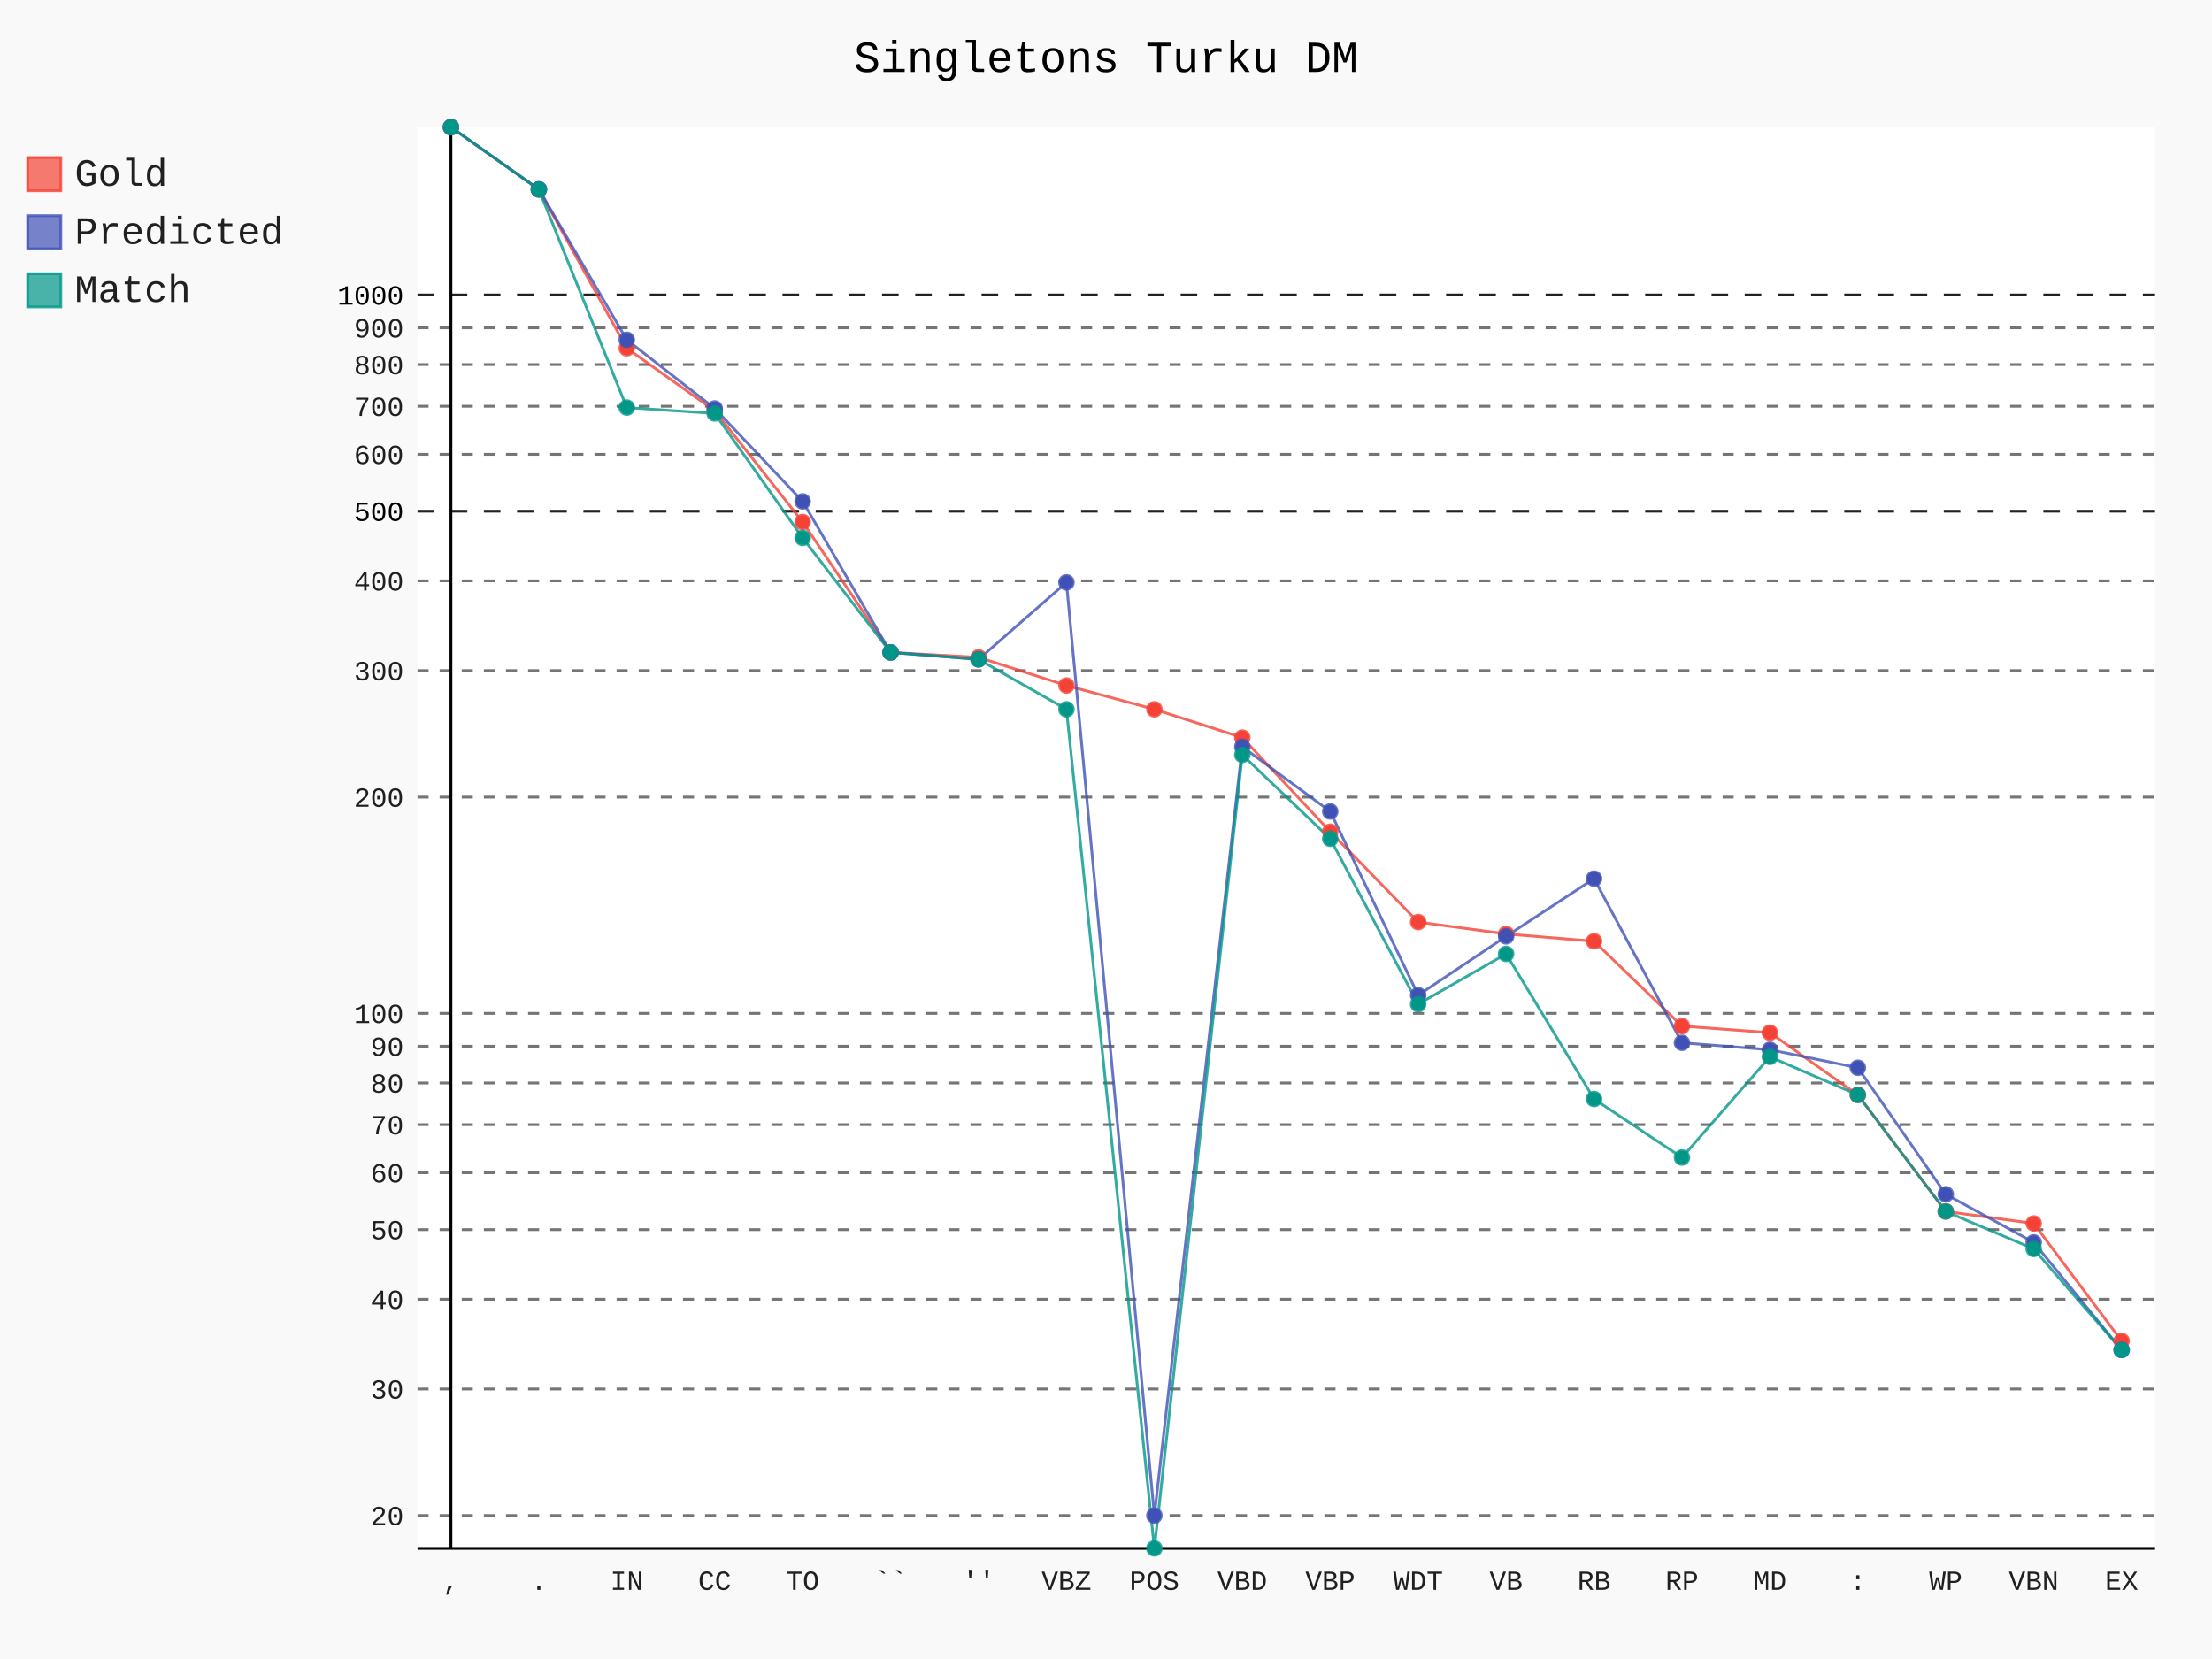
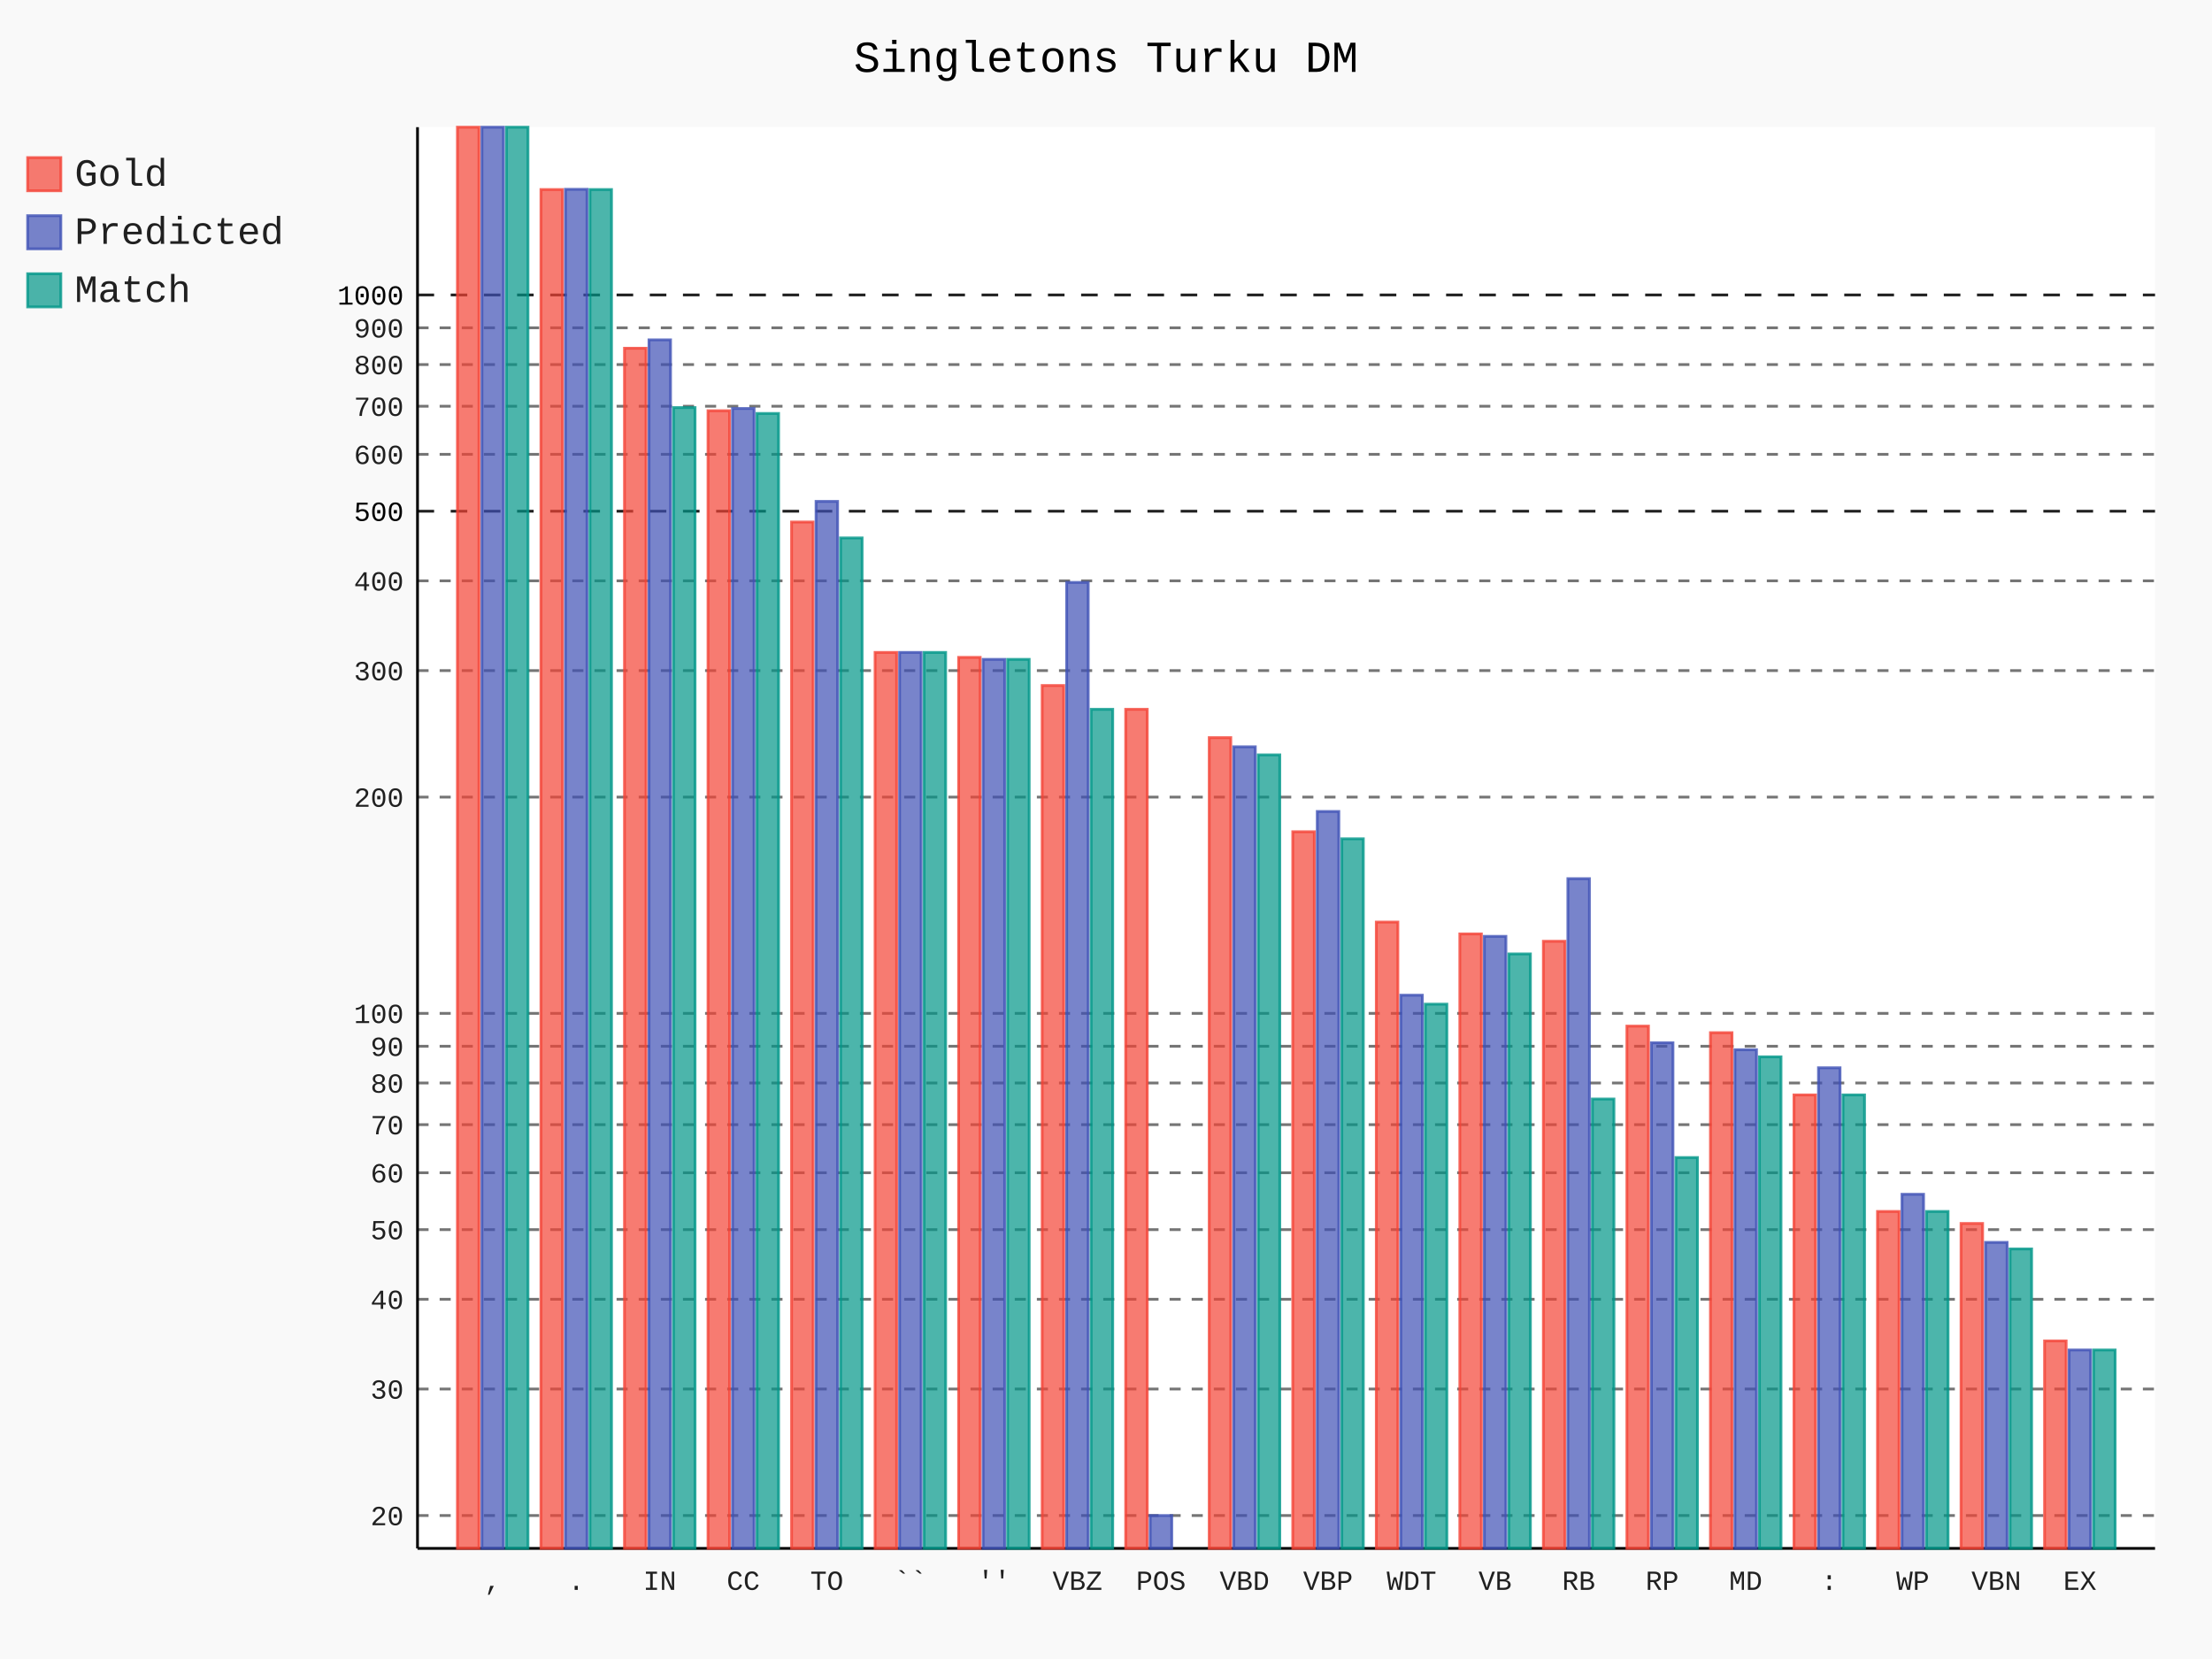
- <svg xmlns="http://www.w3.org/2000/svg" class="pygal-chart" id="chart-0c0f753d-26bd-466c-9a02-f9429032e265" viewBox="0 0 800 600">
+ <svg xmlns="http://www.w3.org/2000/svg" class="pygal-chart" id="chart-0a318086-21e5-4230-99e9-6b68e91ef065" viewBox="0 0 800 600">
  <defs>
-     <style type="text/css">#chart-0c0f753d-26bd-466c-9a02-f9429032e265{-webkit-user-select:none;-webkit-font-smoothing:antialiased;font-family:Consolas,"Liberation Mono",Menlo,Courier,monospace}#chart-0c0f753d-26bd-466c-9a02-f9429032e265 .title{font-family:Consolas,"Liberation Mono",Menlo,Courier,monospace;font-size:16px}#chart-0c0f753d-26bd-466c-9a02-f9429032e265 .legends .legend text{font-family:Consolas,"Liberation Mono",Menlo,Courier,monospace;font-size:14px}#chart-0c0f753d-26bd-466c-9a02-f9429032e265 .axis text{font-family:Consolas,"Liberation Mono",Menlo,Courier,monospace;font-size:10px}#chart-0c0f753d-26bd-466c-9a02-f9429032e265 .axis text.major{font-family:Consolas,"Liberation Mono",Menlo,Courier,monospace;font-size:10px}#chart-0c0f753d-26bd-466c-9a02-f9429032e265 .text-overlay text.value{font-family:Consolas,"Liberation Mono",Menlo,Courier,monospace;font-size:16px}#chart-0c0f753d-26bd-466c-9a02-f9429032e265 .text-overlay text.label{font-family:Consolas,"Liberation Mono",Menlo,Courier,monospace;font-size:10px}#chart-0c0f753d-26bd-466c-9a02-f9429032e265 .tooltip{font-family:Consolas,"Liberation Mono",Menlo,Courier,monospace;font-size:14px}#chart-0c0f753d-26bd-466c-9a02-f9429032e265 text.no_data{font-family:Consolas,"Liberation Mono",Menlo,Courier,monospace;font-size:64px}
- #chart-0c0f753d-26bd-466c-9a02-f9429032e265{background-color:rgba(249,249,249,1)}#chart-0c0f753d-26bd-466c-9a02-f9429032e265 path,#chart-0c0f753d-26bd-466c-9a02-f9429032e265 line,#chart-0c0f753d-26bd-466c-9a02-f9429032e265 rect,#chart-0c0f753d-26bd-466c-9a02-f9429032e265 circle{-webkit-transition:150ms;-moz-transition:150ms;transition:150ms}#chart-0c0f753d-26bd-466c-9a02-f9429032e265 .graph &gt; .background{fill:rgba(249,249,249,1)}#chart-0c0f753d-26bd-466c-9a02-f9429032e265 .plot &gt; .background{fill:rgba(255,255,255,1)}#chart-0c0f753d-26bd-466c-9a02-f9429032e265 .graph{fill:rgba(0,0,0,.87)}#chart-0c0f753d-26bd-466c-9a02-f9429032e265 text.no_data{fill:rgba(0,0,0,1)}#chart-0c0f753d-26bd-466c-9a02-f9429032e265 .title{fill:rgba(0,0,0,1)}#chart-0c0f753d-26bd-466c-9a02-f9429032e265 .legends .legend text{fill:rgba(0,0,0,.87)}#chart-0c0f753d-26bd-466c-9a02-f9429032e265 .legends .legend:hover text{fill:rgba(0,0,0,1)}#chart-0c0f753d-26bd-466c-9a02-f9429032e265 .axis .line{stroke:rgba(0,0,0,1)}#chart-0c0f753d-26bd-466c-9a02-f9429032e265 .axis .guide.line{stroke:rgba(0,0,0,.54)}#chart-0c0f753d-26bd-466c-9a02-f9429032e265 .axis .major.line{stroke:rgba(0,0,0,.87)}#chart-0c0f753d-26bd-466c-9a02-f9429032e265 .axis text.major{fill:rgba(0,0,0,1)}#chart-0c0f753d-26bd-466c-9a02-f9429032e265 .axis.y .guides:hover .guide.line,#chart-0c0f753d-26bd-466c-9a02-f9429032e265 .line-graph .axis.x .guides:hover .guide.line,#chart-0c0f753d-26bd-466c-9a02-f9429032e265 .stackedline-graph .axis.x .guides:hover .guide.line,#chart-0c0f753d-26bd-466c-9a02-f9429032e265 .xy-graph .axis.x .guides:hover .guide.line{stroke:rgba(0,0,0,1)}#chart-0c0f753d-26bd-466c-9a02-f9429032e265 .axis .guides:hover text{fill:rgba(0,0,0,1)}#chart-0c0f753d-26bd-466c-9a02-f9429032e265 .reactive{fill-opacity:.7;stroke-opacity:.8}#chart-0c0f753d-26bd-466c-9a02-f9429032e265 .ci{stroke:rgba(0,0,0,.87)}#chart-0c0f753d-26bd-466c-9a02-f9429032e265 .reactive.active,#chart-0c0f753d-26bd-466c-9a02-f9429032e265 .active .reactive{fill-opacity:.8;stroke-opacity:.9;stroke-width:4}#chart-0c0f753d-26bd-466c-9a02-f9429032e265 .ci .reactive.active{stroke-width:1.5}#chart-0c0f753d-26bd-466c-9a02-f9429032e265 .series text{fill:rgba(0,0,0,1)}#chart-0c0f753d-26bd-466c-9a02-f9429032e265 .tooltip rect{fill:rgba(255,255,255,1);stroke:rgba(0,0,0,1);-webkit-transition:opacity 150ms;-moz-transition:opacity 150ms;transition:opacity 150ms}#chart-0c0f753d-26bd-466c-9a02-f9429032e265 .tooltip .label{fill:rgba(0,0,0,.87)}#chart-0c0f753d-26bd-466c-9a02-f9429032e265 .tooltip .label{fill:rgba(0,0,0,.87)}#chart-0c0f753d-26bd-466c-9a02-f9429032e265 .tooltip .legend{font-size:.8em;fill:rgba(0,0,0,.54)}#chart-0c0f753d-26bd-466c-9a02-f9429032e265 .tooltip .x_label{font-size:.6em;fill:rgba(0,0,0,1)}#chart-0c0f753d-26bd-466c-9a02-f9429032e265 .tooltip .xlink{font-size:.5em;text-decoration:underline}#chart-0c0f753d-26bd-466c-9a02-f9429032e265 .tooltip .value{font-size:1.5em}#chart-0c0f753d-26bd-466c-9a02-f9429032e265 .bound{font-size:.5em}#chart-0c0f753d-26bd-466c-9a02-f9429032e265 .max-value{font-size:.75em;fill:rgba(0,0,0,.54)}#chart-0c0f753d-26bd-466c-9a02-f9429032e265 .map-element{fill:rgba(255,255,255,1);stroke:rgba(0,0,0,.54) !important}#chart-0c0f753d-26bd-466c-9a02-f9429032e265 .map-element .reactive{fill-opacity:inherit;stroke-opacity:inherit}#chart-0c0f753d-26bd-466c-9a02-f9429032e265 .color-0,#chart-0c0f753d-26bd-466c-9a02-f9429032e265 .color-0 a:visited{stroke:#F44336;fill:#F44336}#chart-0c0f753d-26bd-466c-9a02-f9429032e265 .color-1,#chart-0c0f753d-26bd-466c-9a02-f9429032e265 .color-1 a:visited{stroke:#3F51B5;fill:#3F51B5}#chart-0c0f753d-26bd-466c-9a02-f9429032e265 .color-2,#chart-0c0f753d-26bd-466c-9a02-f9429032e265 .color-2 a:visited{stroke:#009688;fill:#009688}#chart-0c0f753d-26bd-466c-9a02-f9429032e265 .text-overlay .color-0 text{fill:black}#chart-0c0f753d-26bd-466c-9a02-f9429032e265 .text-overlay .color-1 text{fill:black}#chart-0c0f753d-26bd-466c-9a02-f9429032e265 .text-overlay .color-2 text{fill:black}
- #chart-0c0f753d-26bd-466c-9a02-f9429032e265 text.no_data{text-anchor:middle}#chart-0c0f753d-26bd-466c-9a02-f9429032e265 .guide.line{fill:none}#chart-0c0f753d-26bd-466c-9a02-f9429032e265 .centered{text-anchor:middle}#chart-0c0f753d-26bd-466c-9a02-f9429032e265 .title{text-anchor:middle}#chart-0c0f753d-26bd-466c-9a02-f9429032e265 .legends .legend text{fill-opacity:1}#chart-0c0f753d-26bd-466c-9a02-f9429032e265 .axis.x text{text-anchor:middle}#chart-0c0f753d-26bd-466c-9a02-f9429032e265 .axis.x:not(.web) text[transform]{text-anchor:start}#chart-0c0f753d-26bd-466c-9a02-f9429032e265 .axis.x:not(.web) text[transform].backwards{text-anchor:end}#chart-0c0f753d-26bd-466c-9a02-f9429032e265 .axis.y text{text-anchor:end}#chart-0c0f753d-26bd-466c-9a02-f9429032e265 .axis.y text[transform].backwards{text-anchor:start}#chart-0c0f753d-26bd-466c-9a02-f9429032e265 .axis.y2 text{text-anchor:start}#chart-0c0f753d-26bd-466c-9a02-f9429032e265 .axis.y2 text[transform].backwards{text-anchor:end}#chart-0c0f753d-26bd-466c-9a02-f9429032e265 .axis .guide.line{stroke-dasharray:4,4}#chart-0c0f753d-26bd-466c-9a02-f9429032e265 .axis .major.guide.line{stroke-dasharray:6,6}#chart-0c0f753d-26bd-466c-9a02-f9429032e265 .horizontal .axis.y .guide.line,#chart-0c0f753d-26bd-466c-9a02-f9429032e265 .horizontal .axis.y2 .guide.line,#chart-0c0f753d-26bd-466c-9a02-f9429032e265 .vertical .axis.x .guide.line{opacity:0}#chart-0c0f753d-26bd-466c-9a02-f9429032e265 .horizontal .axis.always_show .guide.line,#chart-0c0f753d-26bd-466c-9a02-f9429032e265 .vertical .axis.always_show .guide.line{opacity:1 !important}#chart-0c0f753d-26bd-466c-9a02-f9429032e265 .axis.y .guides:hover .guide.line,#chart-0c0f753d-26bd-466c-9a02-f9429032e265 .axis.y2 .guides:hover .guide.line,#chart-0c0f753d-26bd-466c-9a02-f9429032e265 .axis.x .guides:hover .guide.line{opacity:1}#chart-0c0f753d-26bd-466c-9a02-f9429032e265 .axis .guides:hover text{opacity:1}#chart-0c0f753d-26bd-466c-9a02-f9429032e265 .nofill{fill:none}#chart-0c0f753d-26bd-466c-9a02-f9429032e265 .subtle-fill{fill-opacity:.2}#chart-0c0f753d-26bd-466c-9a02-f9429032e265 .dot{stroke-width:1px;fill-opacity:1}#chart-0c0f753d-26bd-466c-9a02-f9429032e265 .dot.active{stroke-width:5px}#chart-0c0f753d-26bd-466c-9a02-f9429032e265 .dot.negative{fill:transparent}#chart-0c0f753d-26bd-466c-9a02-f9429032e265 text,#chart-0c0f753d-26bd-466c-9a02-f9429032e265 tspan{stroke:none !important}#chart-0c0f753d-26bd-466c-9a02-f9429032e265 .series text.active{opacity:1}#chart-0c0f753d-26bd-466c-9a02-f9429032e265 .tooltip rect{fill-opacity:.95;stroke-width:.5}#chart-0c0f753d-26bd-466c-9a02-f9429032e265 .tooltip text{fill-opacity:1}#chart-0c0f753d-26bd-466c-9a02-f9429032e265 .showable{visibility:hidden}#chart-0c0f753d-26bd-466c-9a02-f9429032e265 .showable.shown{visibility:visible}#chart-0c0f753d-26bd-466c-9a02-f9429032e265 .gauge-background{fill:rgba(229,229,229,1);stroke:none}#chart-0c0f753d-26bd-466c-9a02-f9429032e265 .bg-lines{stroke:rgba(249,249,249,1);stroke-width:2px}</style>
+     <style type="text/css">#chart-0a318086-21e5-4230-99e9-6b68e91ef065{-webkit-user-select:none;-webkit-font-smoothing:antialiased;font-family:Consolas,"Liberation Mono",Menlo,Courier,monospace}#chart-0a318086-21e5-4230-99e9-6b68e91ef065 .title{font-family:Consolas,"Liberation Mono",Menlo,Courier,monospace;font-size:16px}#chart-0a318086-21e5-4230-99e9-6b68e91ef065 .legends .legend text{font-family:Consolas,"Liberation Mono",Menlo,Courier,monospace;font-size:14px}#chart-0a318086-21e5-4230-99e9-6b68e91ef065 .axis text{font-family:Consolas,"Liberation Mono",Menlo,Courier,monospace;font-size:10px}#chart-0a318086-21e5-4230-99e9-6b68e91ef065 .axis text.major{font-family:Consolas,"Liberation Mono",Menlo,Courier,monospace;font-size:10px}#chart-0a318086-21e5-4230-99e9-6b68e91ef065 .text-overlay text.value{font-family:Consolas,"Liberation Mono",Menlo,Courier,monospace;font-size:16px}#chart-0a318086-21e5-4230-99e9-6b68e91ef065 .text-overlay text.label{font-family:Consolas,"Liberation Mono",Menlo,Courier,monospace;font-size:10px}#chart-0a318086-21e5-4230-99e9-6b68e91ef065 .tooltip{font-family:Consolas,"Liberation Mono",Menlo,Courier,monospace;font-size:14px}#chart-0a318086-21e5-4230-99e9-6b68e91ef065 text.no_data{font-family:Consolas,"Liberation Mono",Menlo,Courier,monospace;font-size:64px}
+ #chart-0a318086-21e5-4230-99e9-6b68e91ef065{background-color:rgba(249,249,249,1)}#chart-0a318086-21e5-4230-99e9-6b68e91ef065 path,#chart-0a318086-21e5-4230-99e9-6b68e91ef065 line,#chart-0a318086-21e5-4230-99e9-6b68e91ef065 rect,#chart-0a318086-21e5-4230-99e9-6b68e91ef065 circle{-webkit-transition:150ms;-moz-transition:150ms;transition:150ms}#chart-0a318086-21e5-4230-99e9-6b68e91ef065 .graph &gt; .background{fill:rgba(249,249,249,1)}#chart-0a318086-21e5-4230-99e9-6b68e91ef065 .plot &gt; .background{fill:rgba(255,255,255,1)}#chart-0a318086-21e5-4230-99e9-6b68e91ef065 .graph{fill:rgba(0,0,0,.87)}#chart-0a318086-21e5-4230-99e9-6b68e91ef065 text.no_data{fill:rgba(0,0,0,1)}#chart-0a318086-21e5-4230-99e9-6b68e91ef065 .title{fill:rgba(0,0,0,1)}#chart-0a318086-21e5-4230-99e9-6b68e91ef065 .legends .legend text{fill:rgba(0,0,0,.87)}#chart-0a318086-21e5-4230-99e9-6b68e91ef065 .legends .legend:hover text{fill:rgba(0,0,0,1)}#chart-0a318086-21e5-4230-99e9-6b68e91ef065 .axis .line{stroke:rgba(0,0,0,1)}#chart-0a318086-21e5-4230-99e9-6b68e91ef065 .axis .guide.line{stroke:rgba(0,0,0,.54)}#chart-0a318086-21e5-4230-99e9-6b68e91ef065 .axis .major.line{stroke:rgba(0,0,0,.87)}#chart-0a318086-21e5-4230-99e9-6b68e91ef065 .axis text.major{fill:rgba(0,0,0,1)}#chart-0a318086-21e5-4230-99e9-6b68e91ef065 .axis.y .guides:hover .guide.line,#chart-0a318086-21e5-4230-99e9-6b68e91ef065 .line-graph .axis.x .guides:hover .guide.line,#chart-0a318086-21e5-4230-99e9-6b68e91ef065 .stackedline-graph .axis.x .guides:hover .guide.line,#chart-0a318086-21e5-4230-99e9-6b68e91ef065 .xy-graph .axis.x .guides:hover .guide.line{stroke:rgba(0,0,0,1)}#chart-0a318086-21e5-4230-99e9-6b68e91ef065 .axis .guides:hover text{fill:rgba(0,0,0,1)}#chart-0a318086-21e5-4230-99e9-6b68e91ef065 .reactive{fill-opacity:.7;stroke-opacity:.8}#chart-0a318086-21e5-4230-99e9-6b68e91ef065 .ci{stroke:rgba(0,0,0,.87)}#chart-0a318086-21e5-4230-99e9-6b68e91ef065 .reactive.active,#chart-0a318086-21e5-4230-99e9-6b68e91ef065 .active .reactive{fill-opacity:.8;stroke-opacity:.9;stroke-width:4}#chart-0a318086-21e5-4230-99e9-6b68e91ef065 .ci .reactive.active{stroke-width:1.5}#chart-0a318086-21e5-4230-99e9-6b68e91ef065 .series text{fill:rgba(0,0,0,1)}#chart-0a318086-21e5-4230-99e9-6b68e91ef065 .tooltip rect{fill:rgba(255,255,255,1);stroke:rgba(0,0,0,1);-webkit-transition:opacity 150ms;-moz-transition:opacity 150ms;transition:opacity 150ms}#chart-0a318086-21e5-4230-99e9-6b68e91ef065 .tooltip .label{fill:rgba(0,0,0,.87)}#chart-0a318086-21e5-4230-99e9-6b68e91ef065 .tooltip .label{fill:rgba(0,0,0,.87)}#chart-0a318086-21e5-4230-99e9-6b68e91ef065 .tooltip .legend{font-size:.8em;fill:rgba(0,0,0,.54)}#chart-0a318086-21e5-4230-99e9-6b68e91ef065 .tooltip .x_label{font-size:.6em;fill:rgba(0,0,0,1)}#chart-0a318086-21e5-4230-99e9-6b68e91ef065 .tooltip .xlink{font-size:.5em;text-decoration:underline}#chart-0a318086-21e5-4230-99e9-6b68e91ef065 .tooltip .value{font-size:1.5em}#chart-0a318086-21e5-4230-99e9-6b68e91ef065 .bound{font-size:.5em}#chart-0a318086-21e5-4230-99e9-6b68e91ef065 .max-value{font-size:.75em;fill:rgba(0,0,0,.54)}#chart-0a318086-21e5-4230-99e9-6b68e91ef065 .map-element{fill:rgba(255,255,255,1);stroke:rgba(0,0,0,.54) !important}#chart-0a318086-21e5-4230-99e9-6b68e91ef065 .map-element .reactive{fill-opacity:inherit;stroke-opacity:inherit}#chart-0a318086-21e5-4230-99e9-6b68e91ef065 .color-0,#chart-0a318086-21e5-4230-99e9-6b68e91ef065 .color-0 a:visited{stroke:#F44336;fill:#F44336}#chart-0a318086-21e5-4230-99e9-6b68e91ef065 .color-1,#chart-0a318086-21e5-4230-99e9-6b68e91ef065 .color-1 a:visited{stroke:#3F51B5;fill:#3F51B5}#chart-0a318086-21e5-4230-99e9-6b68e91ef065 .color-2,#chart-0a318086-21e5-4230-99e9-6b68e91ef065 .color-2 a:visited{stroke:#009688;fill:#009688}#chart-0a318086-21e5-4230-99e9-6b68e91ef065 .text-overlay .color-0 text{fill:black}#chart-0a318086-21e5-4230-99e9-6b68e91ef065 .text-overlay .color-1 text{fill:black}#chart-0a318086-21e5-4230-99e9-6b68e91ef065 .text-overlay .color-2 text{fill:black}
+ #chart-0a318086-21e5-4230-99e9-6b68e91ef065 text.no_data{text-anchor:middle}#chart-0a318086-21e5-4230-99e9-6b68e91ef065 .guide.line{fill:none}#chart-0a318086-21e5-4230-99e9-6b68e91ef065 .centered{text-anchor:middle}#chart-0a318086-21e5-4230-99e9-6b68e91ef065 .title{text-anchor:middle}#chart-0a318086-21e5-4230-99e9-6b68e91ef065 .legends .legend text{fill-opacity:1}#chart-0a318086-21e5-4230-99e9-6b68e91ef065 .axis.x text{text-anchor:middle}#chart-0a318086-21e5-4230-99e9-6b68e91ef065 .axis.x:not(.web) text[transform]{text-anchor:start}#chart-0a318086-21e5-4230-99e9-6b68e91ef065 .axis.x:not(.web) text[transform].backwards{text-anchor:end}#chart-0a318086-21e5-4230-99e9-6b68e91ef065 .axis.y text{text-anchor:end}#chart-0a318086-21e5-4230-99e9-6b68e91ef065 .axis.y text[transform].backwards{text-anchor:start}#chart-0a318086-21e5-4230-99e9-6b68e91ef065 .axis.y2 text{text-anchor:start}#chart-0a318086-21e5-4230-99e9-6b68e91ef065 .axis.y2 text[transform].backwards{text-anchor:end}#chart-0a318086-21e5-4230-99e9-6b68e91ef065 .axis .guide.line{stroke-dasharray:4,4}#chart-0a318086-21e5-4230-99e9-6b68e91ef065 .axis .major.guide.line{stroke-dasharray:6,6}#chart-0a318086-21e5-4230-99e9-6b68e91ef065 .horizontal .axis.y .guide.line,#chart-0a318086-21e5-4230-99e9-6b68e91ef065 .horizontal .axis.y2 .guide.line,#chart-0a318086-21e5-4230-99e9-6b68e91ef065 .vertical .axis.x .guide.line{opacity:0}#chart-0a318086-21e5-4230-99e9-6b68e91ef065 .horizontal .axis.always_show .guide.line,#chart-0a318086-21e5-4230-99e9-6b68e91ef065 .vertical .axis.always_show .guide.line{opacity:1 !important}#chart-0a318086-21e5-4230-99e9-6b68e91ef065 .axis.y .guides:hover .guide.line,#chart-0a318086-21e5-4230-99e9-6b68e91ef065 .axis.y2 .guides:hover .guide.line,#chart-0a318086-21e5-4230-99e9-6b68e91ef065 .axis.x .guides:hover .guide.line{opacity:1}#chart-0a318086-21e5-4230-99e9-6b68e91ef065 .axis .guides:hover text{opacity:1}#chart-0a318086-21e5-4230-99e9-6b68e91ef065 .nofill{fill:none}#chart-0a318086-21e5-4230-99e9-6b68e91ef065 .subtle-fill{fill-opacity:.2}#chart-0a318086-21e5-4230-99e9-6b68e91ef065 .dot{stroke-width:1px;fill-opacity:1}#chart-0a318086-21e5-4230-99e9-6b68e91ef065 .dot.active{stroke-width:5px}#chart-0a318086-21e5-4230-99e9-6b68e91ef065 .dot.negative{fill:transparent}#chart-0a318086-21e5-4230-99e9-6b68e91ef065 text,#chart-0a318086-21e5-4230-99e9-6b68e91ef065 tspan{stroke:none !important}#chart-0a318086-21e5-4230-99e9-6b68e91ef065 .series text.active{opacity:1}#chart-0a318086-21e5-4230-99e9-6b68e91ef065 .tooltip rect{fill-opacity:.95;stroke-width:.5}#chart-0a318086-21e5-4230-99e9-6b68e91ef065 .tooltip text{fill-opacity:1}#chart-0a318086-21e5-4230-99e9-6b68e91ef065 .showable{visibility:hidden}#chart-0a318086-21e5-4230-99e9-6b68e91ef065 .showable.shown{visibility:visible}#chart-0a318086-21e5-4230-99e9-6b68e91ef065 .gauge-background{fill:rgba(229,229,229,1);stroke:none}#chart-0a318086-21e5-4230-99e9-6b68e91ef065 .bg-lines{stroke:rgba(249,249,249,1);stroke-width:2px}</style>
  </defs>
-   <g class="graph line-graph vertical">
+   <g class="graph bar-graph vertical">
    <rect class="background" height="600" width="800" x="0" y="0" />
    <g class="plot" transform="translate(151, 46)">
      <rect class="background" height="514" width="628.4" x="0" y="0" />
      <g class="axis y">
        <path class="line" d="M0 514 h628.4" />
        <g class="logarithmic guides">
          <path class="guide line" d="M0 502.111 h628.4" />
          <text class="" x="-5" y="505.611">20</text>
        </g>
        <g class="logarithmic guides">
          <path class="guide line" d="M0 456.357 h628.4" />
          <text class="" x="-5" y="459.857">30</text>
        </g>
        <g class="logarithmic guides">
          <path class="guide line" d="M0 423.895 h628.4" />
          <text class="" x="-5" y="427.395">40</text>
        </g>
        <g class="logarithmic guides">
          <path class="guide line" d="M0 398.715 h628.4" />
          <text class="" x="-5" y="402.215">50</text>
        </g>
        <g class="logarithmic guides">
          <path class="guide line" d="M0 378.141 h628.4" />
          <text class="" x="-5" y="381.641">60</text>
        </g>
        <g class="logarithmic guides">
          <path class="guide line" d="M0 360.747 h628.4" />
          <text class="" x="-5" y="364.247">70</text>
        </g>
        <g class="logarithmic guides">
          <path class="guide line" d="M0 345.679 h628.4" />
          <text class="" x="-5" y="349.179">80</text>
        </g>
        <g class="logarithmic guides">
          <path class="guide line" d="M0 332.388 h628.4" />
          <text class="" x="-5" y="335.888">90</text>
        </g>
        <g class="logarithmic guides">
          <path class="guide line" d="M0 320.499 h628.4" />
          <text class="" x="-5" y="323.999">100</text>
        </g>
        <g class="logarithmic guides">
          <path class="guide line" d="M0 242.283 h628.4" />
          <text class="" x="-5" y="245.783">200</text>
        </g>
        <g class="logarithmic guides">
          <path class="guide line" d="M0 196.529 h628.4" />
          <text class="" x="-5" y="200.029">300</text>
        </g>
        <g class="logarithmic guides">
          <path class="guide line" d="M0 164.067 h628.4" />
          <text class="" x="-5" y="167.567">400</text>
        </g>
        <g class="logarithmic guides">
          <path class="major guide line" d="M0 138.887 h628.4" />
          <text class="major" x="-5" y="142.387">500</text>
        </g>
        <g class="logarithmic guides">
          <path class="guide line" d="M0 118.313 h628.4" />
          <text class="" x="-5" y="121.813">600</text>
        </g>
        <g class="logarithmic guides">
          <path class="guide line" d="M0 100.919 h628.4" />
          <text class="" x="-5" y="104.419">700</text>
        </g>
        <g class="logarithmic guides">
          <path class="guide line" d="M0 85.851 h628.4" />
          <text class="" x="-5" y="89.351">800</text>
        </g>
        <g class="logarithmic guides">
          <path class="guide line" d="M0 72.56 h628.4" />
          <text class="" x="-5" y="76.06">900</text>
        </g>
        <g class="logarithmic guides">
          <path class="major guide line" d="M0 60.671 h628.4" />
          <text class="major" x="-5" y="64.171">1000</text>
        </g>
      </g>
      <g class="axis x">
-         <g class="guides">
-           <path class="line" d="M12.085 0 v514" />
-           <text class="" x="12.085" y="529.0">,</text>
-         </g>
-         <g class="guides">
-           <path class="guide line" d="M43.886 0 v514" />
-           <text class="" x="43.886" y="529.0">.</text>
-         </g>
-         <g class="guides">
-           <path class="guide line" d="M75.688 0 v514" />
-           <text class="" x="75.688" y="529.0">IN</text>
-         </g>
-         <g class="guides">
-           <path class="guide line" d="M107.489 0 v514" />
-           <text class="" x="107.489" y="529.0">CC</text>
-         </g>
-         <g class="guides">
-           <path class="guide line" d="M139.291 0 v514" />
-           <text class="" x="139.291" y="529.0">TO</text>
-         </g>
-         <g class="guides">
-           <path class="guide line" d="M171.093 0 v514" />
-           <text class="" x="171.093" y="529.0">``</text>
-         </g>
-         <g class="guides">
-           <path class="guide line" d="M202.894 0 v514" />
-           <text class="" x="202.894" y="529.0">''</text>
-         </g>
-         <g class="guides">
-           <path class="guide line" d="M234.696 0 v514" />
-           <text class="" x="234.696" y="529.0">VBZ</text>
-         </g>
-         <g class="guides">
-           <path class="guide line" d="M266.498 0 v514" />
-           <text class="" x="266.498" y="529.0">POS</text>
-         </g>
-         <g class="guides">
-           <path class="guide line" d="M298.299 0 v514" />
-           <text class="" x="298.299" y="529.0">VBD</text>
-         </g>
-         <g class="guides">
-           <path class="guide line" d="M330.101 0 v514" />
-           <text class="" x="330.101" y="529.0">VBP</text>
-         </g>
-         <g class="guides">
-           <path class="guide line" d="M361.902 0 v514" />
-           <text class="" x="361.902" y="529.0">WDT</text>
-         </g>
-         <g class="guides">
-           <path class="guide line" d="M393.704 0 v514" />
-           <text class="" x="393.704" y="529.0">VB</text>
-         </g>
-         <g class="guides">
-           <path class="guide line" d="M425.506 0 v514" />
-           <text class="" x="425.506" y="529.0">RB</text>
-         </g>
-         <g class="guides">
-           <path class="guide line" d="M457.307 0 v514" />
-           <text class="" x="457.307" y="529.0">RP</text>
-         </g>
-         <g class="guides">
-           <path class="guide line" d="M489.109 0 v514" />
-           <text class="" x="489.109" y="529.0">MD</text>
-         </g>
-         <g class="guides">
-           <path class="guide line" d="M520.911 0 v514" />
-           <text class="" x="520.911" y="529.0">:</text>
-         </g>
-         <g class="guides">
-           <path class="guide line" d="M552.712 0 v514" />
-           <text class="" x="552.712" y="529.0">WP</text>
-         </g>
-         <g class="guides">
-           <path class="guide line" d="M584.514 0 v514" />
-           <text class="" x="584.514" y="529.0">VBN</text>
-         </g>
-         <g class="guides">
-           <path class="guide line" d="M616.315 0 v514" />
-           <text class="" x="616.315" y="529.0">EX</text>
+         <path class="line" d="M0 0 v514" />
+         <g class="guides">
+           <path class="guide line" d="M27.19 0 v514" />
+           <text class="" x="27.19" y="529.0">,</text>
+         </g>
+         <g class="guides">
+           <path class="guide line" d="M57.402 0 v514" />
+           <text class="" x="57.402" y="529.0">.</text>
+         </g>
+         <g class="guides">
+           <path class="guide line" d="M87.613 0 v514" />
+           <text class="" x="87.613" y="529.0">IN</text>
+         </g>
+         <g class="guides">
+           <path class="guide line" d="M117.825 0 v514" />
+           <text class="" x="117.825" y="529.0">CC</text>
+         </g>
+         <g class="guides">
+           <path class="guide line" d="M148.037 0 v514" />
+           <text class="" x="148.037" y="529.0">TO</text>
+         </g>
+         <g class="guides">
+           <path class="guide line" d="M178.248 0 v514" />
+           <text class="" x="178.248" y="529.0">``</text>
+         </g>
+         <g class="guides">
+           <path class="guide line" d="M208.46 0 v514" />
+           <text class="" x="208.46" y="529.0">''</text>
+         </g>
+         <g class="guides">
+           <path class="guide line" d="M238.671 0 v514" />
+           <text class="" x="238.671" y="529.0">VBZ</text>
+         </g>
+         <g class="guides">
+           <path class="guide line" d="M268.883 0 v514" />
+           <text class="" x="268.883" y="529.0">POS</text>
+         </g>
+         <g class="guides">
+           <path class="guide line" d="M299.094 0 v514" />
+           <text class="" x="299.094" y="529.0">VBD</text>
+         </g>
+         <g class="guides">
+           <path class="guide line" d="M329.306 0 v514" />
+           <text class="" x="329.306" y="529.0">VBP</text>
+         </g>
+         <g class="guides">
+           <path class="guide line" d="M359.517 0 v514" />
+           <text class="" x="359.517" y="529.0">WDT</text>
+         </g>
+         <g class="guides">
+           <path class="guide line" d="M389.729 0 v514" />
+           <text class="" x="389.729" y="529.0">VB</text>
+         </g>
+         <g class="guides">
+           <path class="guide line" d="M419.94 0 v514" />
+           <text class="" x="419.94" y="529.0">RB</text>
+         </g>
+         <g class="guides">
+           <path class="guide line" d="M450.152 0 v514" />
+           <text class="" x="450.152" y="529.0">RP</text>
+         </g>
+         <g class="guides">
+           <path class="guide line" d="M480.363 0 v514" />
+           <text class="" x="480.363" y="529.0">MD</text>
+         </g>
+         <g class="guides">
+           <path class="guide line" d="M510.575 0 v514" />
+           <text class="" x="510.575" y="529.0">:</text>
+         </g>
+         <g class="guides">
+           <path class="guide line" d="M540.787 0 v514" />
+           <text class="" x="540.787" y="529.0">WP</text>
+         </g>
+         <g class="guides">
+           <path class="guide line" d="M570.998 0 v514" />
+           <text class="" x="570.998" y="529.0">VBN</text>
+         </g>
+         <g class="guides">
+           <path class="guide line" d="M601.21 0 v514" />
+           <text class="" x="601.21" y="529.0">EX</text>
        </g>
      </g>
      <g class="series serie-0 color-0">
-         <path class="line reactive nofill" d="M12.085 0 L43.886 22.542 75.688 79.943 107.489 102.542 139.291 142.79 171.093 189.954 202.894 191.743 234.696 201.922 266.498 210.528 298.299 220.773 330.101 254.801 361.902 287.474 393.704 291.765 425.506 294.42 457.307 325.105 489.109 327.481 520.911 349.992 552.712 392.14 584.514 396.48 616.315 438.963" />
+         <g class="bars">
+           <g class="bar">
+             <rect class="rect reactive tooltip-trigger" height="514.0" rx="0" ry="0" width="7.799" x="14.429" y="0.0" />
+           </g>
+           <g class="bar">
+             <rect class="rect reactive tooltip-trigger" height="491.458" rx="0" ry="0" width="7.799" x="44.641" y="22.542" />
+           </g>
+           <g class="bar">
+             <rect class="rect reactive tooltip-trigger" height="434.057" rx="0" ry="0" width="7.799" x="74.852" y="79.943" />
+           </g>
+           <g class="bar">
+             <rect class="rect reactive tooltip-trigger" height="411.458" rx="0" ry="0" width="7.799" x="105.064" y="102.542" />
+           </g>
+           <g class="bar">
+             <rect class="rect reactive tooltip-trigger" height="371.21" rx="0" ry="0" width="7.799" x="135.275" y="142.79" />
+           </g>
+           <g class="bar">
+             <rect class="rect reactive tooltip-trigger" height="324.046" rx="0" ry="0" width="7.799" x="165.487" y="189.954" />
+           </g>
+           <g class="bar">
+             <rect class="rect reactive tooltip-trigger" height="322.257" rx="0" ry="0" width="7.799" x="195.698" y="191.743" />
+           </g>
+           <g class="bar">
+             <rect class="rect reactive tooltip-trigger" height="312.078" rx="0" ry="0" width="7.799" x="225.91" y="201.922" />
+           </g>
+           <g class="bar">
+             <rect class="rect reactive tooltip-trigger" height="303.472" rx="0" ry="0" width="7.799" x="256.121" y="210.528" />
+           </g>
+           <g class="bar">
+             <rect class="rect reactive tooltip-trigger" height="293.227" rx="0" ry="0" width="7.799" x="286.333" y="220.773" />
+           </g>
+           <g class="bar">
+             <rect class="rect reactive tooltip-trigger" height="259.199" rx="0" ry="0" width="7.799" x="316.544" y="254.801" />
+           </g>
+           <g class="bar">
+             <rect class="rect reactive tooltip-trigger" height="226.526" rx="0" ry="0" width="7.799" x="346.756" y="287.474" />
+           </g>
+           <g class="bar">
+             <rect class="rect reactive tooltip-trigger" height="222.235" rx="0" ry="0" width="7.799" x="376.967" y="291.765" />
+           </g>
+           <g class="bar">
+             <rect class="rect reactive tooltip-trigger" height="219.58" rx="0" ry="0" width="7.799" x="407.179" y="294.42" />
+           </g>
+           <g class="bar">
+             <rect class="rect reactive tooltip-trigger" height="188.895" rx="0" ry="0" width="7.799" x="437.391" y="325.105" />
+           </g>
+           <g class="bar">
+             <rect class="rect reactive tooltip-trigger" height="186.519" rx="0" ry="0" width="7.799" x="467.602" y="327.481" />
+           </g>
+           <g class="bar">
+             <rect class="rect reactive tooltip-trigger" height="164.008" rx="0" ry="0" width="7.799" x="497.814" y="349.992" />
+           </g>
+           <g class="bar">
+             <rect class="rect reactive tooltip-trigger" height="121.86" rx="0" ry="0" width="7.799" x="528.025" y="392.14" />
+           </g>
+           <g class="bar">
+             <rect class="rect reactive tooltip-trigger" height="117.52" rx="0" ry="0" width="7.799" x="558.237" y="396.48" />
+           </g>
+           <g class="bar">
+             <rect class="rect reactive tooltip-trigger" height="75.037" rx="0" ry="0" width="7.799" x="588.448" y="438.963" />
+           </g>
+         </g>
      </g>
      <g class="series serie-1 color-1">
-         <path class="line reactive nofill" d="M12.085 0 L43.886 22.461 75.688 76.905 107.489 101.728 139.291 135.333 171.093 189.954 202.894 192.466 234.696 164.632 266.498 502.111 298.299 224.085 330.101 247.479 361.902 313.924 393.704 292.643 425.506 271.776 457.307 331.141 489.109 333.649 520.911 340.173 552.712 385.927 584.514 403.321 616.315 442.234" />
+         <g class="bars">
+           <g class="bar">
+             <rect class="rect reactive tooltip-trigger" height="514.0" rx="0" ry="0" width="7.799" x="23.291" y="0.0" />
+           </g>
+           <g class="bar">
+             <rect class="rect reactive tooltip-trigger" height="491.539" rx="0" ry="0" width="7.799" x="53.503" y="22.461" />
+           </g>
+           <g class="bar">
+             <rect class="rect reactive tooltip-trigger" height="437.095" rx="0" ry="0" width="7.799" x="83.714" y="76.905" />
+           </g>
+           <g class="bar">
+             <rect class="rect reactive tooltip-trigger" height="412.272" rx="0" ry="0" width="7.799" x="113.926" y="101.728" />
+           </g>
+           <g class="bar">
+             <rect class="rect reactive tooltip-trigger" height="378.667" rx="0" ry="0" width="7.799" x="144.137" y="135.333" />
+           </g>
+           <g class="bar">
+             <rect class="rect reactive tooltip-trigger" height="324.046" rx="0" ry="0" width="7.799" x="174.349" y="189.954" />
+           </g>
+           <g class="bar">
+             <rect class="rect reactive tooltip-trigger" height="321.534" rx="0" ry="0" width="7.799" x="204.56" y="192.466" />
+           </g>
+           <g class="bar">
+             <rect class="rect reactive tooltip-trigger" height="349.368" rx="0" ry="0" width="7.799" x="234.772" y="164.632" />
+           </g>
+           <g class="bar">
+             <rect class="rect reactive tooltip-trigger" height="11.889" rx="0" ry="0" width="7.799" x="264.983" y="502.111" />
+           </g>
+           <g class="bar">
+             <rect class="rect reactive tooltip-trigger" height="289.915" rx="0" ry="0" width="7.799" x="295.195" y="224.085" />
+           </g>
+           <g class="bar">
+             <rect class="rect reactive tooltip-trigger" height="266.521" rx="0" ry="0" width="7.799" x="325.406" y="247.479" />
+           </g>
+           <g class="bar">
+             <rect class="rect reactive tooltip-trigger" height="200.076" rx="0" ry="0" width="7.799" x="355.618" y="313.924" />
+           </g>
+           <g class="bar">
+             <rect class="rect reactive tooltip-trigger" height="221.357" rx="0" ry="0" width="7.799" x="385.83" y="292.643" />
+           </g>
+           <g class="bar">
+             <rect class="rect reactive tooltip-trigger" height="242.224" rx="0" ry="0" width="7.799" x="416.041" y="271.776" />
+           </g>
+           <g class="bar">
+             <rect class="rect reactive tooltip-trigger" height="182.859" rx="0" ry="0" width="7.799" x="446.253" y="331.141" />
+           </g>
+           <g class="bar">
+             <rect class="rect reactive tooltip-trigger" height="180.351" rx="0" ry="0" width="7.799" x="476.464" y="333.649" />
+           </g>
+           <g class="bar">
+             <rect class="rect reactive tooltip-trigger" height="173.827" rx="0" ry="0" width="7.799" x="506.676" y="340.173" />
+           </g>
+           <g class="bar">
+             <rect class="rect reactive tooltip-trigger" height="128.073" rx="0" ry="0" width="7.799" x="536.887" y="385.927" />
+           </g>
+           <g class="bar">
+             <rect class="rect reactive tooltip-trigger" height="110.679" rx="0" ry="0" width="7.799" x="567.099" y="403.321" />
+           </g>
+           <g class="bar">
+             <rect class="rect reactive tooltip-trigger" height="71.766" rx="0" ry="0" width="7.799" x="597.31" y="442.234" />
+           </g>
+         </g>
      </g>
      <g class="series serie-2 color-2">
-         <path class="line reactive nofill" d="M12.085 0 L43.886 22.542 75.688 101.403 107.489 103.528 139.291 148.541 171.093 189.954 202.894 192.466 234.696 210.528 266.498 514 298.299 227.004 330.101 257.351 361.902 317.163 393.704 298.989 425.506 351.467 457.307 372.636 489.109 336.213 520.911 349.992 552.712 392.14 584.514 405.697 616.315 442.234" />
+         <g class="bars">
+           <g class="bar">
+             <rect class="rect reactive tooltip-trigger" height="514.0" rx="0" ry="0" width="7.799" x="32.153" y="0.0" />
+           </g>
+           <g class="bar">
+             <rect class="rect reactive tooltip-trigger" height="491.458" rx="0" ry="0" width="7.799" x="62.365" y="22.542" />
+           </g>
+           <g class="bar">
+             <rect class="rect reactive tooltip-trigger" height="412.597" rx="0" ry="0" width="7.799" x="92.576" y="101.403" />
+           </g>
+           <g class="bar">
+             <rect class="rect reactive tooltip-trigger" height="410.472" rx="0" ry="0" width="7.799" x="122.788" y="103.528" />
+           </g>
+           <g class="bar">
+             <rect class="rect reactive tooltip-trigger" height="365.459" rx="0" ry="0" width="7.799" x="152.999" y="148.541" />
+           </g>
+           <g class="bar">
+             <rect class="rect reactive tooltip-trigger" height="324.046" rx="0" ry="0" width="7.799" x="183.211" y="189.954" />
+           </g>
+           <g class="bar">
+             <rect class="rect reactive tooltip-trigger" height="321.534" rx="0" ry="0" width="7.799" x="213.422" y="192.466" />
+           </g>
+           <g class="bar">
+             <rect class="rect reactive tooltip-trigger" height="303.472" rx="0" ry="0" width="7.799" x="243.634" y="210.528" />
+           </g>
+           <g class="bar">
+             <rect class="rect reactive tooltip-trigger" height="0.0" rx="0" ry="0" width="7.799" x="273.845" y="514.0" />
+           </g>
+           <g class="bar">
+             <rect class="rect reactive tooltip-trigger" height="286.996" rx="0" ry="0" width="7.799" x="304.057" y="227.004" />
+           </g>
+           <g class="bar">
+             <rect class="rect reactive tooltip-trigger" height="256.649" rx="0" ry="0" width="7.799" x="334.269" y="257.351" />
+           </g>
+           <g class="bar">
+             <rect class="rect reactive tooltip-trigger" height="196.837" rx="0" ry="0" width="7.799" x="364.48" y="317.163" />
+           </g>
+           <g class="bar">
+             <rect class="rect reactive tooltip-trigger" height="215.011" rx="0" ry="0" width="7.799" x="394.692" y="298.989" />
+           </g>
+           <g class="bar">
+             <rect class="rect reactive tooltip-trigger" height="162.533" rx="0" ry="0" width="7.799" x="424.903" y="351.467" />
+           </g>
+           <g class="bar">
+             <rect class="rect reactive tooltip-trigger" height="141.364" rx="0" ry="0" width="7.799" x="455.115" y="372.636" />
+           </g>
+           <g class="bar">
+             <rect class="rect reactive tooltip-trigger" height="177.787" rx="0" ry="0" width="7.799" x="485.326" y="336.213" />
+           </g>
+           <g class="bar">
+             <rect class="rect reactive tooltip-trigger" height="164.008" rx="0" ry="0" width="7.799" x="515.538" y="349.992" />
+           </g>
+           <g class="bar">
+             <rect class="rect reactive tooltip-trigger" height="121.86" rx="0" ry="0" width="7.799" x="545.749" y="392.14" />
+           </g>
+           <g class="bar">
+             <rect class="rect reactive tooltip-trigger" height="108.303" rx="0" ry="0" width="7.799" x="575.961" y="405.697" />
+           </g>
+           <g class="bar">
+             <rect class="rect reactive tooltip-trigger" height="71.766" rx="0" ry="0" width="7.799" x="606.172" y="442.234" />
+           </g>
+         </g>
      </g>
    </g>
    <g class="titles">
      <text class="title plot_title" x="400.0" y="26">Singletons Turku DM</text>
    </g>
    <g class="plot overlay" transform="translate(151, 46)">
-       <g class="series serie-0 color-0">
-         <g class="dots">
-           <circle class="dot reactive tooltip-trigger" cx="12.085" cy="0.0" r="2.5" />
-         </g>
-         <g class="dots">
-           <circle class="dot reactive tooltip-trigger" cx="43.886" cy="22.542" r="2.5" />
-         </g>
-         <g class="dots">
-           <circle class="dot reactive tooltip-trigger" cx="75.688" cy="79.943" r="2.5" />
-         </g>
-         <g class="dots">
-           <circle class="dot reactive tooltip-trigger" cx="107.489" cy="102.542" r="2.5" />
-         </g>
-         <g class="dots">
-           <circle class="dot reactive tooltip-trigger" cx="139.291" cy="142.79" r="2.5" />
-         </g>
-         <g class="dots">
-           <circle class="dot reactive tooltip-trigger" cx="171.093" cy="189.954" r="2.5" />
-         </g>
-         <g class="dots">
-           <circle class="dot reactive tooltip-trigger" cx="202.894" cy="191.743" r="2.5" />
-         </g>
-         <g class="dots">
-           <circle class="dot reactive tooltip-trigger" cx="234.696" cy="201.922" r="2.5" />
-         </g>
-         <g class="dots">
-           <circle class="dot reactive tooltip-trigger" cx="266.498" cy="210.528" r="2.5" />
-         </g>
-         <g class="dots">
-           <circle class="dot reactive tooltip-trigger" cx="298.299" cy="220.773" r="2.5" />
-         </g>
-         <g class="dots">
-           <circle class="dot reactive tooltip-trigger" cx="330.101" cy="254.801" r="2.5" />
-         </g>
-         <g class="dots">
-           <circle class="dot reactive tooltip-trigger" cx="361.902" cy="287.474" r="2.5" />
-         </g>
-         <g class="dots">
-           <circle class="dot reactive tooltip-trigger" cx="393.704" cy="291.765" r="2.5" />
-         </g>
-         <g class="dots">
-           <circle class="dot reactive tooltip-trigger" cx="425.506" cy="294.42" r="2.5" />
-         </g>
-         <g class="dots">
-           <circle class="dot reactive tooltip-trigger" cx="457.307" cy="325.105" r="2.5" />
-         </g>
-         <g class="dots">
-           <circle class="dot reactive tooltip-trigger" cx="489.109" cy="327.481" r="2.5" />
-         </g>
-         <g class="dots">
-           <circle class="dot reactive tooltip-trigger" cx="520.911" cy="349.992" r="2.5" />
-         </g>
-         <g class="dots">
-           <circle class="dot reactive tooltip-trigger" cx="552.712" cy="392.14" r="2.5" />
-         </g>
-         <g class="dots">
-           <circle class="dot reactive tooltip-trigger" cx="584.514" cy="396.48" r="2.5" />
-         </g>
-         <g class="dots">
-           <circle class="dot reactive tooltip-trigger" cx="616.315" cy="438.963" r="2.5" />
-         </g>
-       </g>
-       <g class="series serie-1 color-1">
-         <g class="dots">
-           <circle class="dot reactive tooltip-trigger" cx="12.085" cy="0.0" r="2.5" />
-         </g>
-         <g class="dots">
-           <circle class="dot reactive tooltip-trigger" cx="43.886" cy="22.461" r="2.5" />
-         </g>
-         <g class="dots">
-           <circle class="dot reactive tooltip-trigger" cx="75.688" cy="76.905" r="2.5" />
-         </g>
-         <g class="dots">
-           <circle class="dot reactive tooltip-trigger" cx="107.489" cy="101.728" r="2.5" />
-         </g>
-         <g class="dots">
-           <circle class="dot reactive tooltip-trigger" cx="139.291" cy="135.333" r="2.5" />
-         </g>
-         <g class="dots">
-           <circle class="dot reactive tooltip-trigger" cx="171.093" cy="189.954" r="2.5" />
-         </g>
-         <g class="dots">
-           <circle class="dot reactive tooltip-trigger" cx="202.894" cy="192.466" r="2.5" />
-         </g>
-         <g class="dots">
-           <circle class="dot reactive tooltip-trigger" cx="234.696" cy="164.632" r="2.5" />
-         </g>
-         <g class="dots">
-           <circle class="dot reactive tooltip-trigger" cx="266.498" cy="502.111" r="2.5" />
-         </g>
-         <g class="dots">
-           <circle class="dot reactive tooltip-trigger" cx="298.299" cy="224.085" r="2.5" />
-         </g>
-         <g class="dots">
-           <circle class="dot reactive tooltip-trigger" cx="330.101" cy="247.479" r="2.5" />
-         </g>
-         <g class="dots">
-           <circle class="dot reactive tooltip-trigger" cx="361.902" cy="313.924" r="2.5" />
-         </g>
-         <g class="dots">
-           <circle class="dot reactive tooltip-trigger" cx="393.704" cy="292.643" r="2.5" />
-         </g>
-         <g class="dots">
-           <circle class="dot reactive tooltip-trigger" cx="425.506" cy="271.776" r="2.5" />
-         </g>
-         <g class="dots">
-           <circle class="dot reactive tooltip-trigger" cx="457.307" cy="331.141" r="2.5" />
-         </g>
-         <g class="dots">
-           <circle class="dot reactive tooltip-trigger" cx="489.109" cy="333.649" r="2.5" />
-         </g>
-         <g class="dots">
-           <circle class="dot reactive tooltip-trigger" cx="520.911" cy="340.173" r="2.5" />
-         </g>
-         <g class="dots">
-           <circle class="dot reactive tooltip-trigger" cx="552.712" cy="385.927" r="2.5" />
-         </g>
-         <g class="dots">
-           <circle class="dot reactive tooltip-trigger" cx="584.514" cy="403.321" r="2.5" />
-         </g>
-         <g class="dots">
-           <circle class="dot reactive tooltip-trigger" cx="616.315" cy="442.234" r="2.5" />
-         </g>
-       </g>
-       <g class="series serie-2 color-2">
-         <g class="dots">
-           <circle class="dot reactive tooltip-trigger" cx="12.085" cy="0.0" r="2.5" />
-         </g>
-         <g class="dots">
-           <circle class="dot reactive tooltip-trigger" cx="43.886" cy="22.542" r="2.5" />
-         </g>
-         <g class="dots">
-           <circle class="dot reactive tooltip-trigger" cx="75.688" cy="101.403" r="2.5" />
-         </g>
-         <g class="dots">
-           <circle class="dot reactive tooltip-trigger" cx="107.489" cy="103.528" r="2.5" />
-         </g>
-         <g class="dots">
-           <circle class="dot reactive tooltip-trigger" cx="139.291" cy="148.541" r="2.5" />
-         </g>
-         <g class="dots">
-           <circle class="dot reactive tooltip-trigger" cx="171.093" cy="189.954" r="2.5" />
-         </g>
-         <g class="dots">
-           <circle class="dot reactive tooltip-trigger" cx="202.894" cy="192.466" r="2.5" />
-         </g>
-         <g class="dots">
-           <circle class="dot reactive tooltip-trigger" cx="234.696" cy="210.528" r="2.5" />
-         </g>
-         <g class="dots">
-           <circle class="dot reactive tooltip-trigger" cx="266.498" cy="514.0" r="2.5" />
-         </g>
-         <g class="dots">
-           <circle class="dot reactive tooltip-trigger" cx="298.299" cy="227.004" r="2.5" />
-         </g>
-         <g class="dots">
-           <circle class="dot reactive tooltip-trigger" cx="330.101" cy="257.351" r="2.5" />
-         </g>
-         <g class="dots">
-           <circle class="dot reactive tooltip-trigger" cx="361.902" cy="317.163" r="2.5" />
-         </g>
-         <g class="dots">
-           <circle class="dot reactive tooltip-trigger" cx="393.704" cy="298.989" r="2.5" />
-         </g>
-         <g class="dots">
-           <circle class="dot reactive tooltip-trigger" cx="425.506" cy="351.467" r="2.5" />
-         </g>
-         <g class="dots">
-           <circle class="dot reactive tooltip-trigger" cx="457.307" cy="372.636" r="2.5" />
-         </g>
-         <g class="dots">
-           <circle class="dot reactive tooltip-trigger" cx="489.109" cy="336.213" r="2.5" />
-         </g>
-         <g class="dots">
-           <circle class="dot reactive tooltip-trigger" cx="520.911" cy="349.992" r="2.5" />
-         </g>
-         <g class="dots">
-           <circle class="dot reactive tooltip-trigger" cx="552.712" cy="392.14" r="2.5" />
-         </g>
-         <g class="dots">
-           <circle class="dot reactive tooltip-trigger" cx="584.514" cy="405.697" r="2.5" />
-         </g>
-         <g class="dots">
-           <circle class="dot reactive tooltip-trigger" cx="616.315" cy="442.234" r="2.5" />
-         </g>
-       </g>
+       <g class="series serie-0 color-0" />
+       <g class="series serie-1 color-1" />
+       <g class="series serie-2 color-2" />
    </g>
    <g class="plot text-overlay" transform="translate(151, 46)">
      <g class="series serie-0 color-0" />
      <g class="series serie-1 color-1" />
      <g class="series serie-2 color-2" />
    </g>
    <g class="plot tooltip-overlay" transform="translate(151, 46)">
      <g class="tooltip" style="opacity: 0" transform="translate(0 0)">
        <rect class="tooltip-box" height="0" rx="0" ry="0" width="0" />
        <g class="text" />
      </g>
    </g>
    <g class="legends" transform="translate(10, 56)">
      <g class="legend reactive activate-serie" id="activate-serie-0">
        <rect class="color-0 reactive" height="12" width="12" x="0.0" y="1.0" />
        <text x="17.0" y="11.2">Gold</text>
      </g>
      <g class="legend reactive activate-serie" id="activate-serie-1">
        <rect class="color-1 reactive" height="12" width="12" x="0.0" y="22.0" />
        <text x="17.0" y="32.2">Predicted</text>
      </g>
      <g class="legend reactive activate-serie" id="activate-serie-2">
        <rect class="color-2 reactive" height="12" width="12" x="0.0" y="43.0" />
        <text x="17.0" y="53.2">Match</text>
      </g>
    </g>
    <g class="legends" transform="translate(790, 56)" />
  </g>
</svg>
